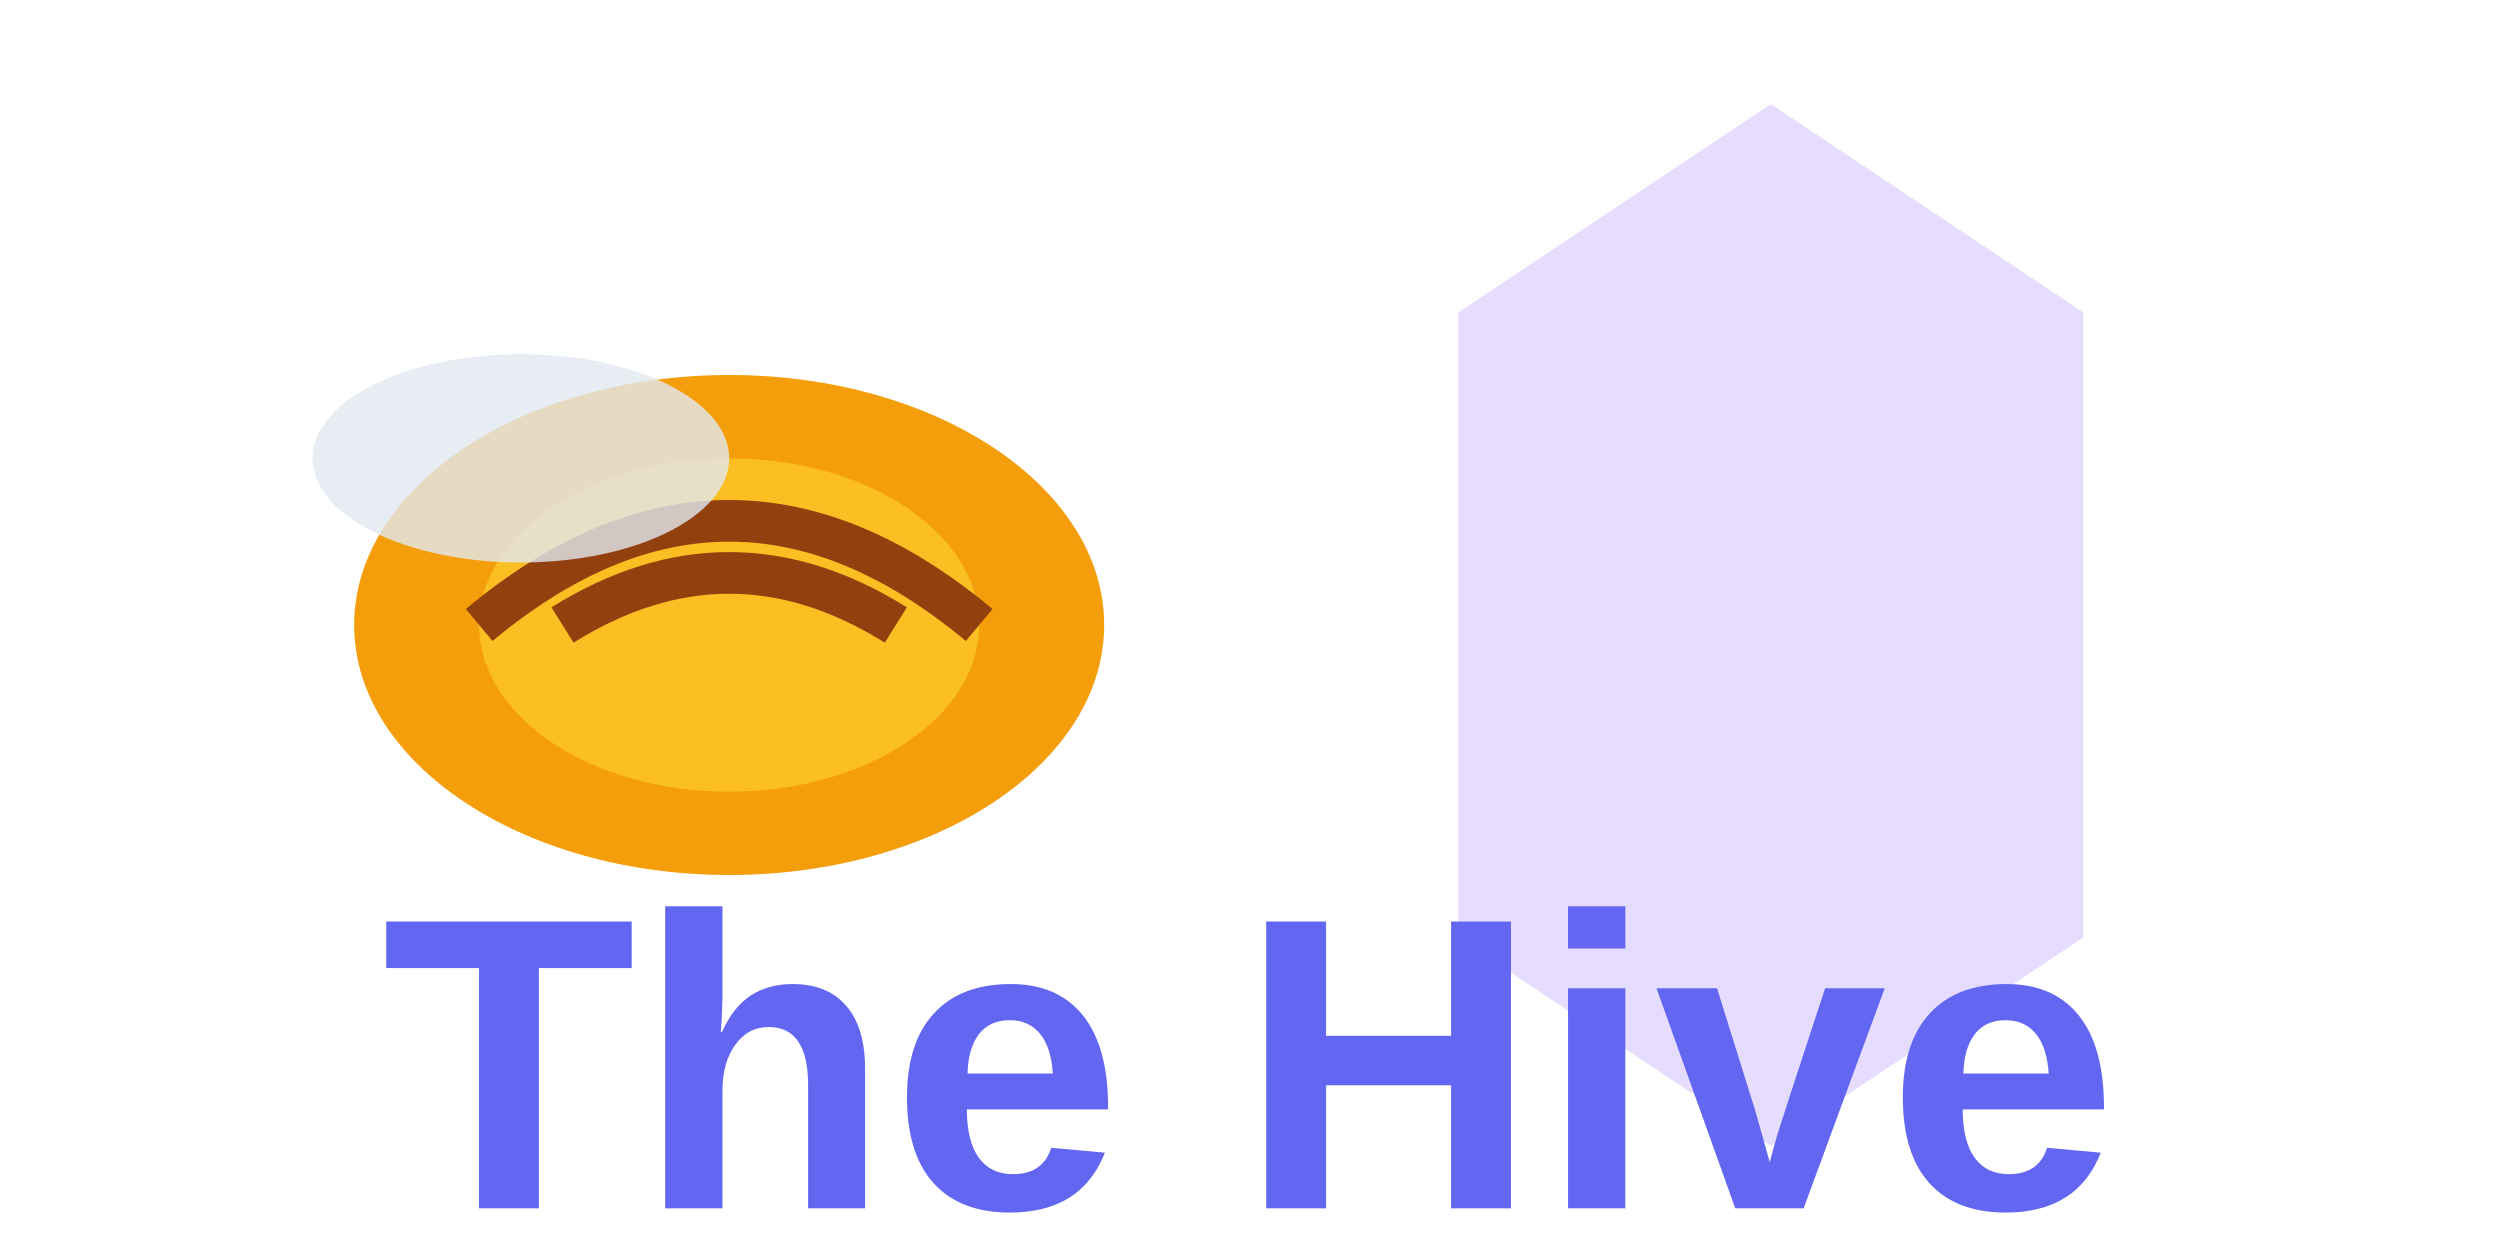
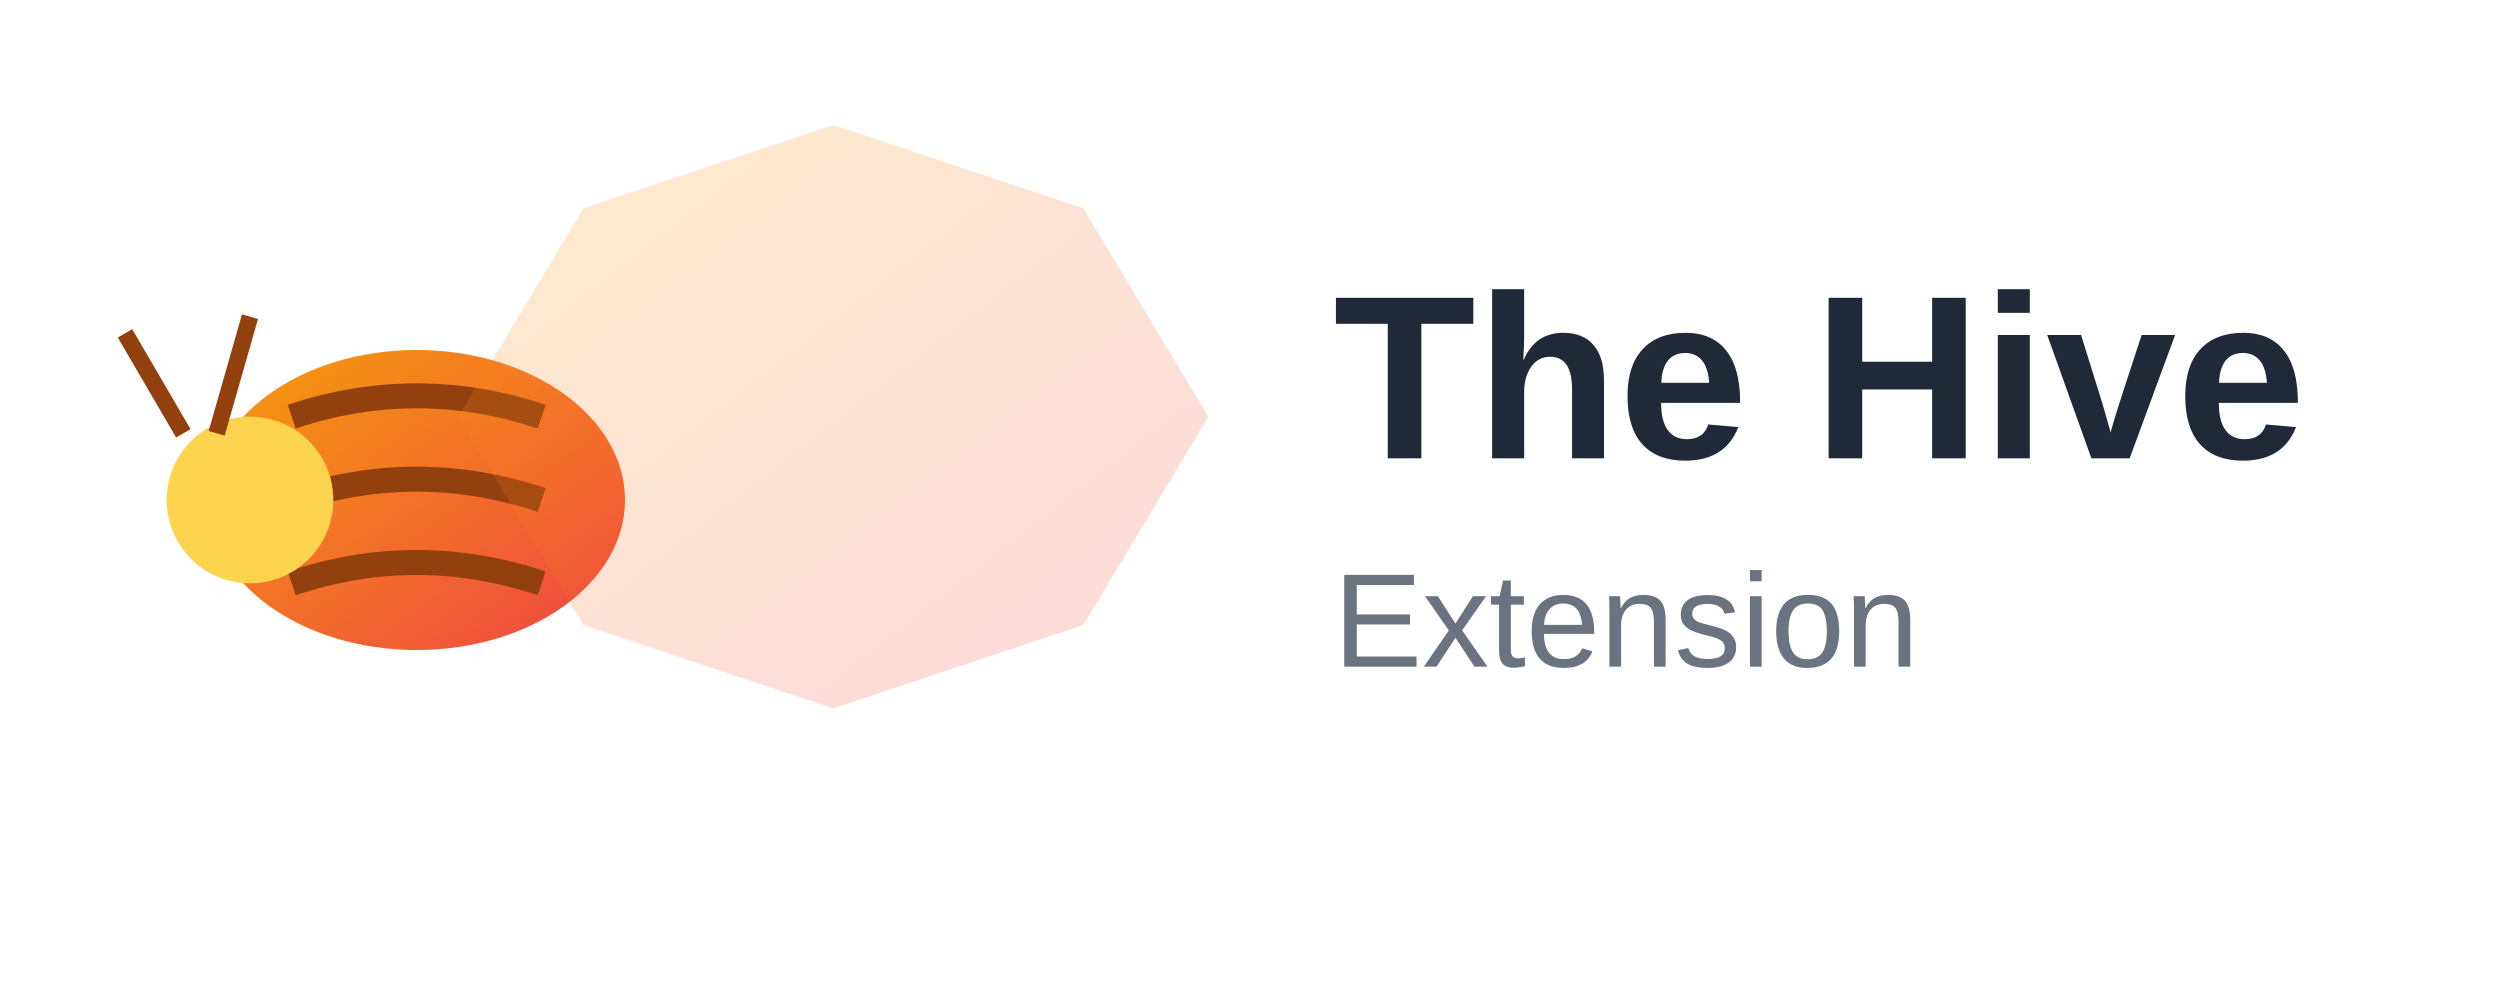
- <svg xmlns="http://www.w3.org/2000/svg" viewBox="0 0 120 60">
-   <ellipse cx="35" cy="30" rx="18" ry="12" fill="#f59e0b" />
-   <ellipse cx="35" cy="30" rx="12" ry="8" fill="#fbbf24" />
-   <path d="M23,30 Q35,20 47,30" stroke="#92400e" fill="none" stroke-width="2" />
-   <path d="M27,30 Q35,25 43,30" stroke="#92400e" fill="none" stroke-width="2" />
-   <ellipse cx="25" cy="22" rx="10" ry="5" fill="#e2e8f0" opacity="0.8" />
-   <polygon points="85,5 100,15 100,45 85,55 70,45 70,15" fill="#a78bfa" opacity="0.3" />
-   <text x="60" y="58" font-family="Arial,Helvetica,sans-serif" font-size="20" font-weight="bold" text-anchor="middle" fill="#6366f1">The Hive</text>
+ <svg xmlns="http://www.w3.org/2000/svg" viewBox="0 0 300 120" width="300" height="120">
+   <defs>
+     <linearGradient id="hiveGrad" x1="0%" y1="0%" x2="100%" y2="100%">
+       <stop offset="0%" style="stop-color:#F59E0B;stop-opacity:1" />
+       <stop offset="100%" style="stop-color:#EF4444;stop-opacity:1" />
+     </linearGradient>
+   </defs>
+   <ellipse cx="50" cy="60" rx="25" ry="18" fill="url(#hiveGrad)" />
+   <path d="M35 50 Q50 45 65 50" stroke="#92400E" stroke-width="3" fill="none" />
+   <path d="M35 60 Q50 55 65 60" stroke="#92400E" stroke-width="3" fill="none" />
+   <path d="M35 70 Q50 65 65 70" stroke="#92400E" stroke-width="3" fill="none" />
+   <circle cx="30" cy="60" r="10" fill="#FCD34D" />
+   <line x1="22" y1="52" x2="15" y2="40" stroke="#92400E" stroke-width="2" />
+   <line x1="26" y1="52" x2="30" y2="38" stroke="#92400E" stroke-width="2" />
+   <path d="M70 25 L100 15 L130 25 L145 50 L130 75 L100 85 L70 75 L55 50 Z" fill="url(#hiveGrad)" opacity="0.2" />
+   <text x="160" y="55" font-family="Arial, Helvetica, sans-serif" font-weight="600" font-size="28" fill="#1F2937">The Hive</text>
+   <text x="160" y="80" font-family="Arial, Helvetica, sans-serif" font-weight="300" font-size="16" fill="#6B7280">Extension</text>
</svg>
